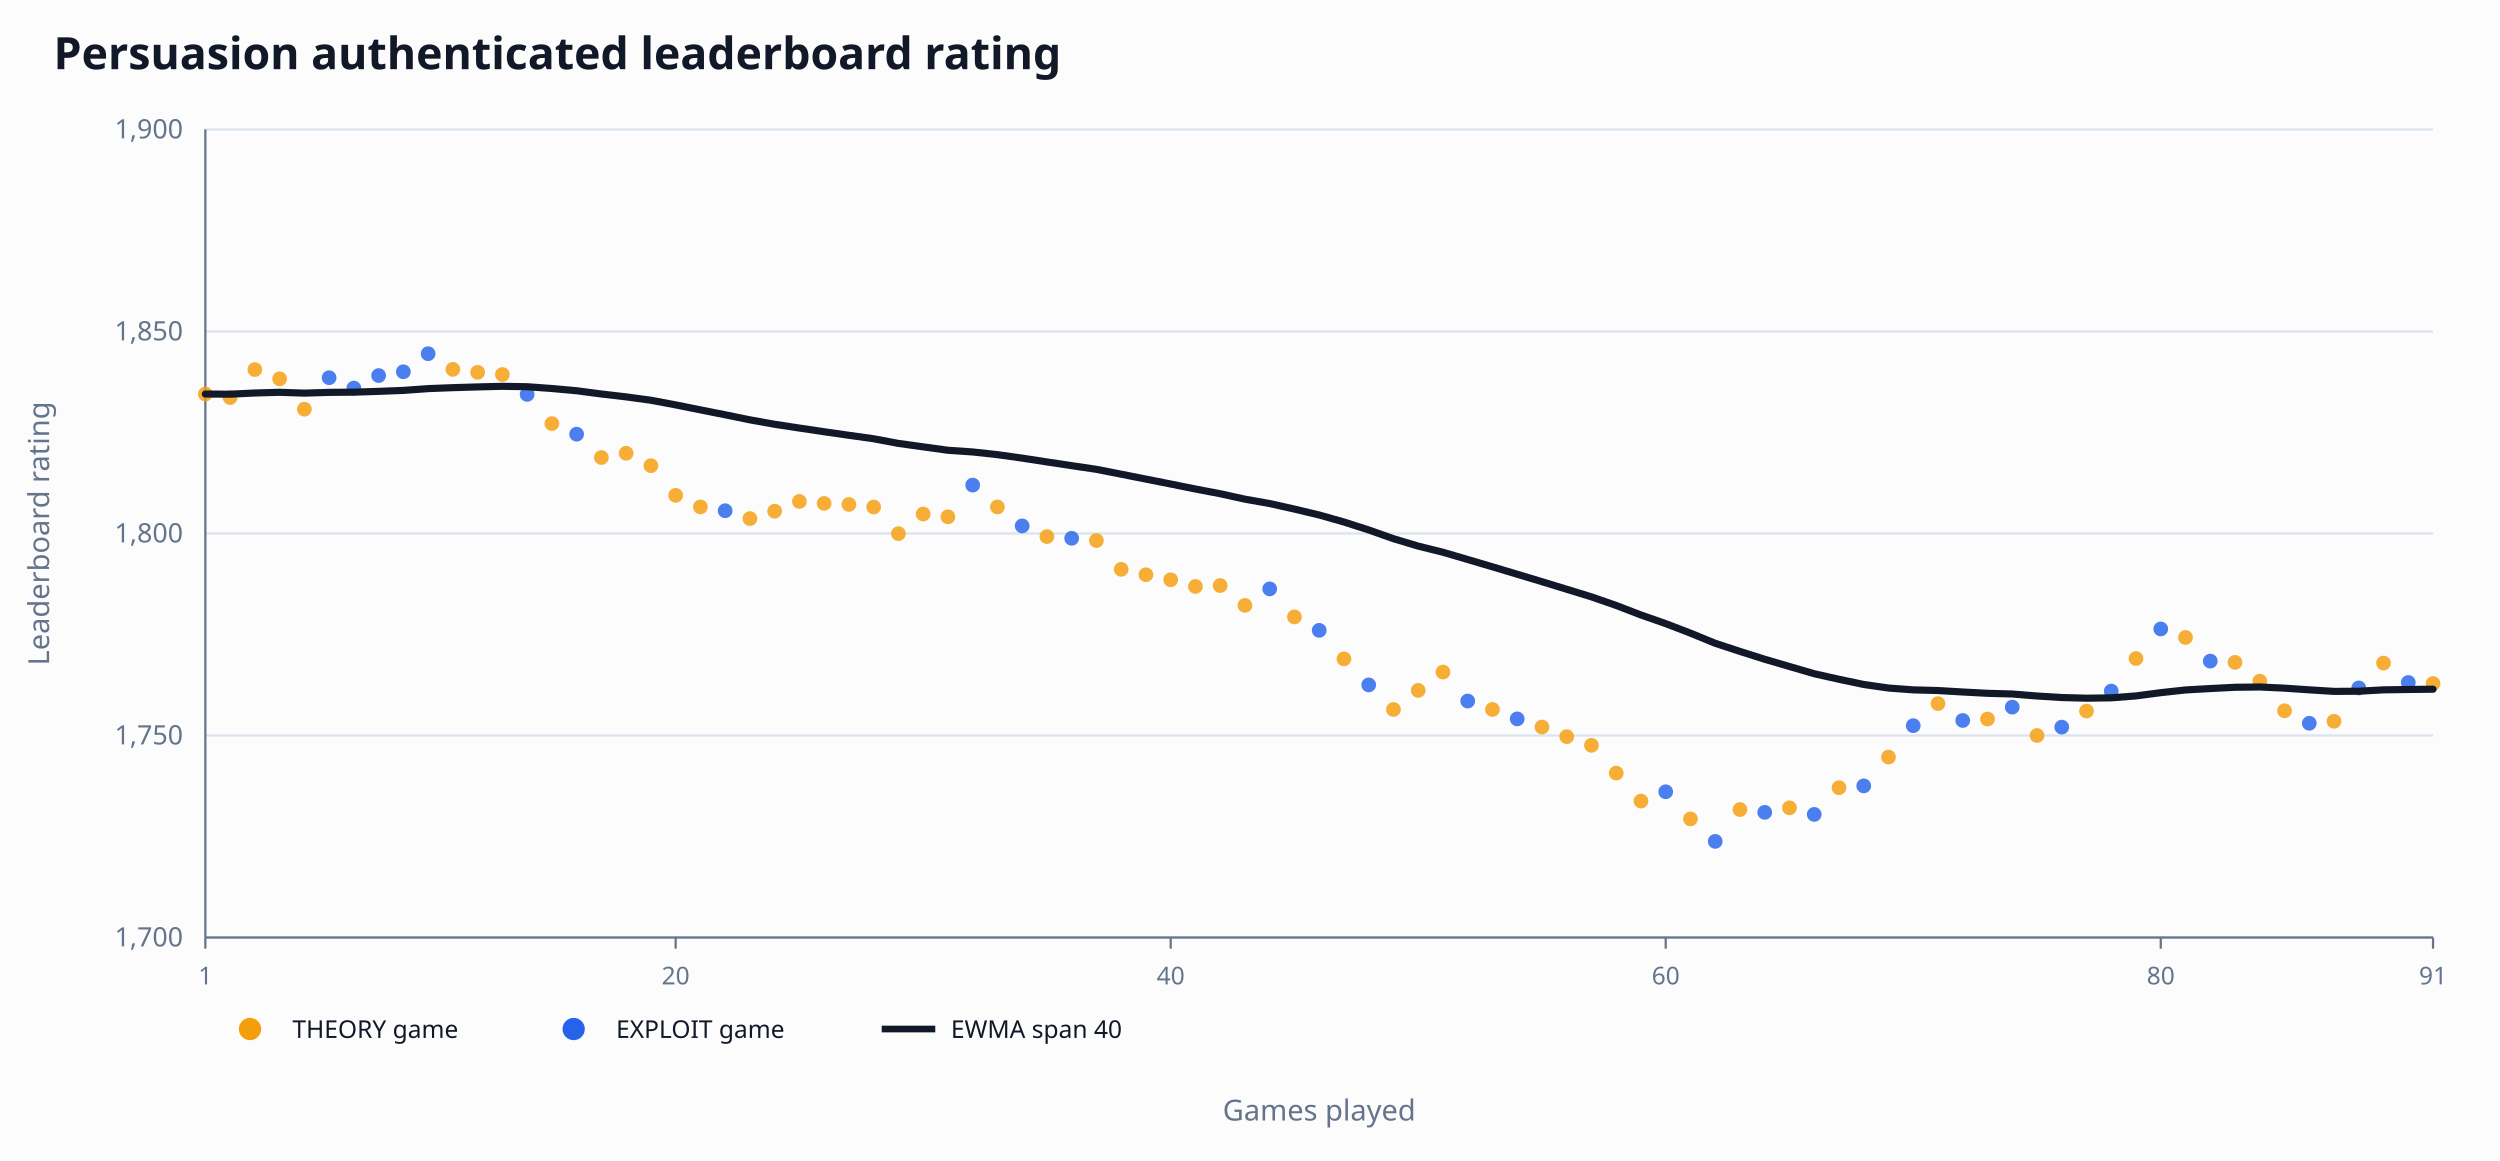
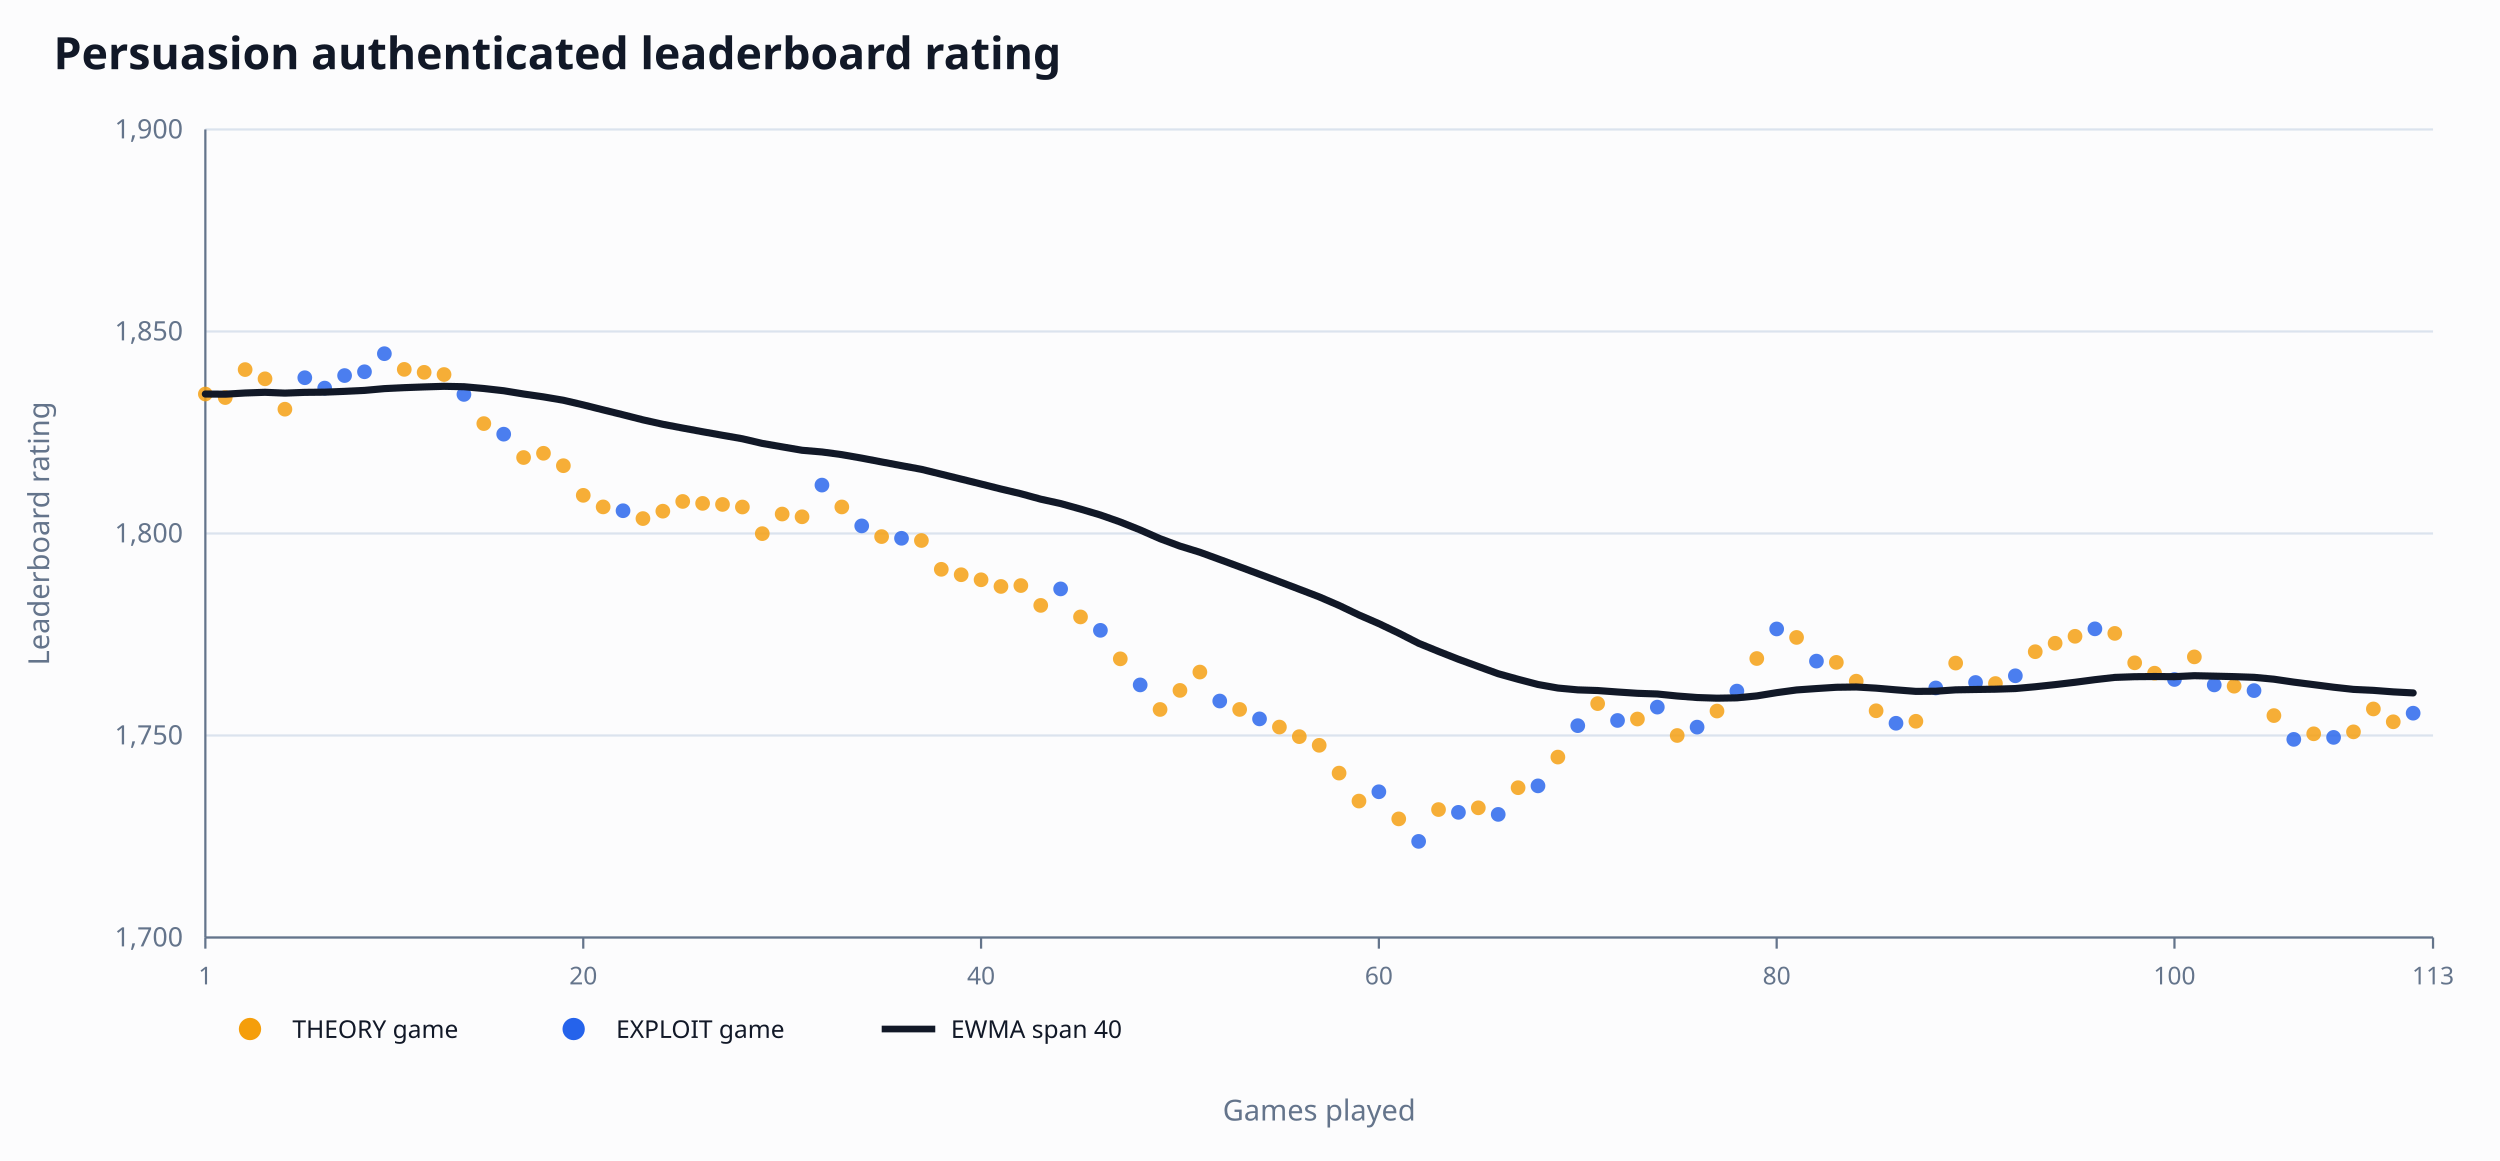
<svg xmlns="http://www.w3.org/2000/svg" width="1120" height="520" viewBox="0 0 1120 520">
  <rect width="100%" height="100%" fill="#fcfcfd" />
  <text x="24" y="31" font-family="system-ui,sans-serif" font-size="20" font-weight="700" fill="#111827">Persuasion authenticated leaderboard rating</text>
  <line x1="92" y1="420.00" x2="1090" y2="420.00" stroke="#dbe3ee" stroke-width="1" />
  <text x="82" y="424.00" text-anchor="end" font-family="system-ui,sans-serif" font-size="12" fill="#64748b">1,700</text>
  <line x1="92" y1="329.50" x2="1090" y2="329.50" stroke="#dbe3ee" stroke-width="1" />
  <text x="82" y="333.50" text-anchor="end" font-family="system-ui,sans-serif" font-size="12" fill="#64748b">1,750</text>
  <line x1="92" y1="239.00" x2="1090" y2="239.00" stroke="#dbe3ee" stroke-width="1" />
  <text x="82" y="243.00" text-anchor="end" font-family="system-ui,sans-serif" font-size="12" fill="#64748b">1,800</text>
  <line x1="92" y1="148.50" x2="1090" y2="148.50" stroke="#dbe3ee" stroke-width="1" />
  <text x="82" y="152.50" text-anchor="end" font-family="system-ui,sans-serif" font-size="12" fill="#64748b">1,850</text>
  <line x1="92" y1="58.00" x2="1090" y2="58.00" stroke="#dbe3ee" stroke-width="1" />
  <text x="82" y="62.00" text-anchor="end" font-family="system-ui,sans-serif" font-size="12" fill="#64748b">1,900</text>
  <line x1="92.00" y1="420" x2="92.00" y2="425" stroke="#64748b" />
  <text x="92.00" y="441" text-anchor="middle" font-family="system-ui,sans-serif" font-size="11" fill="#64748b">1</text>
-   <line x1="302.69" y1="420" x2="302.69" y2="425" stroke="#64748b" />
-   <text x="302.69" y="441" text-anchor="middle" font-family="system-ui,sans-serif" font-size="11" fill="#64748b">20</text>
-   <line x1="524.47" y1="420" x2="524.47" y2="425" stroke="#64748b" />
-   <text x="524.47" y="441" text-anchor="middle" font-family="system-ui,sans-serif" font-size="11" fill="#64748b">40</text>
-   <line x1="746.24" y1="420" x2="746.24" y2="425" stroke="#64748b" />
-   <text x="746.24" y="441" text-anchor="middle" font-family="system-ui,sans-serif" font-size="11" fill="#64748b">60</text>
-   <line x1="968.02" y1="420" x2="968.02" y2="425" stroke="#64748b" />
-   <text x="968.02" y="441" text-anchor="middle" font-family="system-ui,sans-serif" font-size="11" fill="#64748b">80</text>
+   <line x1="261.30" y1="420" x2="261.30" y2="425" stroke="#64748b" />
+   <text x="261.30" y="441" text-anchor="middle" font-family="system-ui,sans-serif" font-size="11" fill="#64748b">20</text>
+   <line x1="439.52" y1="420" x2="439.52" y2="425" stroke="#64748b" />
+   <text x="439.52" y="441" text-anchor="middle" font-family="system-ui,sans-serif" font-size="11" fill="#64748b">40</text>
+   <line x1="617.73" y1="420" x2="617.73" y2="425" stroke="#64748b" />
+   <text x="617.73" y="441" text-anchor="middle" font-family="system-ui,sans-serif" font-size="11" fill="#64748b">60</text>
+   <line x1="795.95" y1="420" x2="795.95" y2="425" stroke="#64748b" />
+   <text x="795.95" y="441" text-anchor="middle" font-family="system-ui,sans-serif" font-size="11" fill="#64748b">80</text>
+   <line x1="974.16" y1="420" x2="974.16" y2="425" stroke="#64748b" />
+   <text x="974.16" y="441" text-anchor="middle" font-family="system-ui,sans-serif" font-size="11" fill="#64748b">100</text>
  <line x1="1090.00" y1="420" x2="1090.00" y2="425" stroke="#64748b" />
-   <text x="1090.00" y="441" text-anchor="middle" font-family="system-ui,sans-serif" font-size="11" fill="#64748b">91</text>
+   <text x="1090.00" y="441" text-anchor="middle" font-family="system-ui,sans-serif" font-size="11" fill="#64748b">113</text>
  <line x1="92" y1="58" x2="92" y2="420" stroke="#64748b" />
  <line x1="92" y1="420" x2="1090" y2="420" stroke="#64748b" />
  <text x="591.00" y="502" text-anchor="middle" font-family="system-ui,sans-serif" font-size="13" fill="#64748b">Games played</text>
  <text x="22" y="239.00" text-anchor="middle" transform="rotate(-90 22 239.00)" font-family="system-ui,sans-serif" font-size="13" fill="#64748b">Leaderboard rating</text>
  <circle cx="92.00" cy="176.52" r="3.3" fill="#f59e0b" opacity="0.82" />
-   <circle cx="103.09" cy="178.11" r="3.3" fill="#f59e0b" opacity="0.82" />
-   <circle cx="114.18" cy="165.57" r="3.3" fill="#f59e0b" opacity="0.82" />
-   <circle cx="125.27" cy="169.71" r="3.3" fill="#f59e0b" opacity="0.82" />
-   <circle cx="136.36" cy="183.32" r="3.3" fill="#f59e0b" opacity="0.82" />
-   <circle cx="147.44" cy="169.22" r="3.3" fill="#2563eb" opacity="0.82" />
-   <circle cx="158.53" cy="173.86" r="3.3" fill="#2563eb" opacity="0.82" />
-   <circle cx="169.62" cy="168.25" r="3.3" fill="#2563eb" opacity="0.82" />
-   <circle cx="180.71" cy="166.55" r="3.3" fill="#2563eb" opacity="0.82" />
-   <circle cx="191.80" cy="158.45" r="3.3" fill="#2563eb" opacity="0.82" />
-   <circle cx="202.89" cy="165.48" r="3.3" fill="#f59e0b" opacity="0.82" />
-   <circle cx="213.98" cy="166.80" r="3.3" fill="#f59e0b" opacity="0.82" />
-   <circle cx="225.07" cy="167.78" r="3.3" fill="#f59e0b" opacity="0.82" />
-   <circle cx="236.16" cy="176.70" r="3.3" fill="#2563eb" opacity="0.82" />
-   <circle cx="247.24" cy="189.77" r="3.3" fill="#f59e0b" opacity="0.82" />
-   <circle cx="258.33" cy="194.51" r="3.3" fill="#2563eb" opacity="0.82" />
-   <circle cx="269.42" cy="204.97" r="3.3" fill="#f59e0b" opacity="0.82" />
-   <circle cx="280.51" cy="203.07" r="3.3" fill="#f59e0b" opacity="0.82" />
-   <circle cx="291.60" cy="208.63" r="3.3" fill="#f59e0b" opacity="0.82" />
-   <circle cx="302.69" cy="221.91" r="3.3" fill="#f59e0b" opacity="0.82" />
-   <circle cx="313.78" cy="227.09" r="3.3" fill="#f59e0b" opacity="0.82" />
-   <circle cx="324.87" cy="228.81" r="3.3" fill="#2563eb" opacity="0.82" />
-   <circle cx="335.96" cy="232.32" r="3.3" fill="#f59e0b" opacity="0.82" />
-   <circle cx="347.04" cy="229.01" r="3.3" fill="#f59e0b" opacity="0.82" />
-   <circle cx="358.13" cy="224.65" r="3.3" fill="#f59e0b" opacity="0.82" />
-   <circle cx="369.22" cy="225.52" r="3.3" fill="#f59e0b" opacity="0.82" />
-   <circle cx="380.31" cy="225.99" r="3.3" fill="#f59e0b" opacity="0.82" />
-   <circle cx="391.40" cy="227.14" r="3.3" fill="#f59e0b" opacity="0.82" />
-   <circle cx="402.49" cy="239.07" r="3.3" fill="#f59e0b" opacity="0.82" />
-   <circle cx="413.58" cy="230.29" r="3.3" fill="#f59e0b" opacity="0.82" />
-   <circle cx="424.67" cy="231.52" r="3.3" fill="#f59e0b" opacity="0.82" />
-   <circle cx="435.76" cy="217.32" r="3.3" fill="#2563eb" opacity="0.82" />
-   <circle cx="446.84" cy="227.11" r="3.3" fill="#f59e0b" opacity="0.82" />
-   <circle cx="457.93" cy="235.60" r="3.3" fill="#2563eb" opacity="0.82" />
-   <circle cx="469.02" cy="240.39" r="3.3" fill="#f59e0b" opacity="0.82" />
-   <circle cx="480.11" cy="241.15" r="3.3" fill="#2563eb" opacity="0.82" />
-   <circle cx="491.20" cy="242.15" r="3.3" fill="#f59e0b" opacity="0.82" />
-   <circle cx="502.29" cy="255.05" r="3.3" fill="#f59e0b" opacity="0.82" />
-   <circle cx="513.38" cy="257.48" r="3.3" fill="#f59e0b" opacity="0.82" />
-   <circle cx="524.47" cy="259.74" r="3.3" fill="#f59e0b" opacity="0.82" />
-   <circle cx="535.56" cy="262.73" r="3.3" fill="#f59e0b" opacity="0.82" />
-   <circle cx="546.64" cy="262.33" r="3.3" fill="#f59e0b" opacity="0.82" />
-   <circle cx="557.73" cy="271.22" r="3.3" fill="#f59e0b" opacity="0.82" />
-   <circle cx="568.82" cy="263.83" r="3.3" fill="#2563eb" opacity="0.82" />
-   <circle cx="579.91" cy="276.38" r="3.3" fill="#f59e0b" opacity="0.82" />
-   <circle cx="591.00" cy="282.39" r="3.3" fill="#2563eb" opacity="0.82" />
-   <circle cx="602.09" cy="295.16" r="3.3" fill="#f59e0b" opacity="0.82" />
-   <circle cx="613.18" cy="306.84" r="3.3" fill="#2563eb" opacity="0.82" />
-   <circle cx="624.27" cy="317.84" r="3.3" fill="#f59e0b" opacity="0.82" />
-   <circle cx="635.36" cy="309.30" r="3.3" fill="#f59e0b" opacity="0.82" />
-   <circle cx="646.44" cy="301.08" r="3.3" fill="#f59e0b" opacity="0.82" />
-   <circle cx="657.53" cy="314.06" r="3.3" fill="#2563eb" opacity="0.82" />
-   <circle cx="668.62" cy="317.83" r="3.3" fill="#f59e0b" opacity="0.82" />
-   <circle cx="679.71" cy="322.06" r="3.3" fill="#2563eb" opacity="0.82" />
-   <circle cx="690.80" cy="325.72" r="3.3" fill="#f59e0b" opacity="0.82" />
-   <circle cx="701.89" cy="330.02" r="3.3" fill="#f59e0b" opacity="0.82" />
-   <circle cx="712.98" cy="333.90" r="3.3" fill="#f59e0b" opacity="0.82" />
-   <circle cx="724.07" cy="346.35" r="3.3" fill="#f59e0b" opacity="0.82" />
-   <circle cx="735.16" cy="358.88" r="3.3" fill="#f59e0b" opacity="0.82" />
-   <circle cx="746.24" cy="354.71" r="3.3" fill="#2563eb" opacity="0.82" />
-   <circle cx="757.33" cy="366.86" r="3.3" fill="#f59e0b" opacity="0.82" />
-   <circle cx="768.42" cy="376.94" r="3.3" fill="#2563eb" opacity="0.82" />
-   <circle cx="779.51" cy="362.68" r="3.3" fill="#f59e0b" opacity="0.82" />
-   <circle cx="790.60" cy="363.93" r="3.3" fill="#2563eb" opacity="0.82" />
-   <circle cx="801.69" cy="361.90" r="3.3" fill="#f59e0b" opacity="0.82" />
-   <circle cx="812.78" cy="364.85" r="3.3" fill="#2563eb" opacity="0.82" />
-   <circle cx="823.87" cy="352.89" r="3.3" fill="#f59e0b" opacity="0.82" />
-   <circle cx="834.96" cy="352.07" r="3.3" fill="#2563eb" opacity="0.82" />
-   <circle cx="846.04" cy="339.17" r="3.3" fill="#f59e0b" opacity="0.82" />
-   <circle cx="857.13" cy="325.10" r="3.3" fill="#2563eb" opacity="0.82" />
-   <circle cx="868.22" cy="315.22" r="3.3" fill="#f59e0b" opacity="0.82" />
-   <circle cx="879.31" cy="322.77" r="3.3" fill="#2563eb" opacity="0.82" />
-   <circle cx="890.40" cy="322.12" r="3.3" fill="#f59e0b" opacity="0.82" />
-   <circle cx="901.49" cy="316.79" r="3.3" fill="#2563eb" opacity="0.82" />
-   <circle cx="912.58" cy="329.50" r="3.3" fill="#f59e0b" opacity="0.82" />
-   <circle cx="923.67" cy="325.75" r="3.3" fill="#2563eb" opacity="0.82" />
-   <circle cx="934.76" cy="318.55" r="3.3" fill="#f59e0b" opacity="0.82" />
-   <circle cx="945.84" cy="309.61" r="3.3" fill="#2563eb" opacity="0.82" />
-   <circle cx="956.93" cy="295.02" r="3.3" fill="#f59e0b" opacity="0.82" />
-   <circle cx="968.02" cy="281.77" r="3.3" fill="#2563eb" opacity="0.82" />
-   <circle cx="979.11" cy="285.57" r="3.3" fill="#f59e0b" opacity="0.82" />
-   <circle cx="990.20" cy="296.18" r="3.3" fill="#2563eb" opacity="0.82" />
-   <circle cx="1001.29" cy="296.74" r="3.3" fill="#f59e0b" opacity="0.82" />
-   <circle cx="1012.38" cy="305.17" r="3.3" fill="#f59e0b" opacity="0.82" />
-   <circle cx="1023.47" cy="318.42" r="3.3" fill="#f59e0b" opacity="0.82" />
-   <circle cx="1034.56" cy="324.02" r="3.3" fill="#2563eb" opacity="0.82" />
-   <circle cx="1045.64" cy="323.13" r="3.3" fill="#f59e0b" opacity="0.82" />
-   <circle cx="1056.73" cy="308.20" r="3.3" fill="#2563eb" opacity="0.82" />
-   <circle cx="1067.82" cy="297.06" r="3.3" fill="#f59e0b" opacity="0.82" />
-   <circle cx="1078.91" cy="305.75" r="3.3" fill="#2563eb" opacity="0.82" />
-   <circle cx="1090.00" cy="306.22" r="3.3" fill="#f59e0b" opacity="0.82" />
-   <polyline points="92.00,176.52 103.09,176.60 114.18,176.06 125.27,175.75 136.36,176.12 147.44,175.78 158.53,175.69 169.62,175.33 180.71,174.90 191.80,174.10 202.89,173.67 213.98,173.34 225.07,173.07 236.16,173.25 247.24,174.05 258.33,175.05 269.42,176.51 280.51,177.80 291.60,179.31 302.69,181.39 313.78,183.62 324.87,185.82 335.96,188.09 347.04,190.08 358.13,191.77 369.22,193.42 380.31,195.01 391.40,196.57 402.49,198.65 413.58,200.19 424.67,201.72 435.76,202.48 446.84,203.68 457.93,205.24 469.02,206.95 480.11,208.62 491.20,210.26 502.29,212.44 513.38,214.64 524.47,216.84 535.56,219.08 546.64,221.19 557.73,223.63 568.82,225.59 579.91,228.07 591.00,230.72 602.09,233.86 613.18,237.42 624.27,241.34 635.36,244.66 646.44,247.41 657.53,250.66 668.62,253.94 679.71,257.26 690.80,260.60 701.89,263.99 712.98,267.40 724.07,271.25 735.16,275.52 746.24,279.39 757.33,283.65 768.42,288.20 779.51,291.84 790.60,295.35 801.69,298.60 812.78,301.83 823.87,304.32 834.96,306.65 846.04,308.24 857.13,309.06 868.22,309.36 879.31,310.01 890.40,310.60 901.49,310.91 912.58,311.81 923.67,312.49 934.76,312.79 945.84,312.63 956.93,311.77 968.02,310.31 979.11,309.10 990.20,308.47 1001.29,307.90 1012.38,307.77 1023.47,308.29 1034.56,309.05 1045.64,309.74 1056.73,309.67 1067.82,309.05 1078.91,308.89 1090.00,308.76" fill="none" stroke="#111827" stroke-width="3.2" stroke-linejoin="round" stroke-linecap="round" />
+   <circle cx="100.91" cy="178.11" r="3.3" fill="#f59e0b" opacity="0.82" />
+   <circle cx="109.82" cy="165.57" r="3.3" fill="#f59e0b" opacity="0.82" />
+   <circle cx="118.73" cy="169.71" r="3.3" fill="#f59e0b" opacity="0.82" />
+   <circle cx="127.64" cy="183.32" r="3.3" fill="#f59e0b" opacity="0.82" />
+   <circle cx="136.55" cy="169.22" r="3.3" fill="#2563eb" opacity="0.82" />
+   <circle cx="145.46" cy="173.86" r="3.3" fill="#2563eb" opacity="0.82" />
+   <circle cx="154.38" cy="168.25" r="3.3" fill="#2563eb" opacity="0.82" />
+   <circle cx="163.29" cy="166.55" r="3.3" fill="#2563eb" opacity="0.82" />
+   <circle cx="172.20" cy="158.45" r="3.3" fill="#2563eb" opacity="0.82" />
+   <circle cx="181.11" cy="165.48" r="3.3" fill="#f59e0b" opacity="0.82" />
+   <circle cx="190.02" cy="166.80" r="3.3" fill="#f59e0b" opacity="0.82" />
+   <circle cx="198.93" cy="167.78" r="3.3" fill="#f59e0b" opacity="0.82" />
+   <circle cx="207.84" cy="176.70" r="3.3" fill="#2563eb" opacity="0.82" />
+   <circle cx="216.75" cy="189.77" r="3.3" fill="#f59e0b" opacity="0.82" />
+   <circle cx="225.66" cy="194.51" r="3.3" fill="#2563eb" opacity="0.82" />
+   <circle cx="234.57" cy="204.97" r="3.3" fill="#f59e0b" opacity="0.82" />
+   <circle cx="243.48" cy="203.07" r="3.3" fill="#f59e0b" opacity="0.82" />
+   <circle cx="252.39" cy="208.63" r="3.3" fill="#f59e0b" opacity="0.82" />
+   <circle cx="261.30" cy="221.91" r="3.3" fill="#f59e0b" opacity="0.82" />
+   <circle cx="270.21" cy="227.09" r="3.3" fill="#f59e0b" opacity="0.82" />
+   <circle cx="279.12" cy="228.81" r="3.3" fill="#2563eb" opacity="0.82" />
+   <circle cx="288.04" cy="232.32" r="3.3" fill="#f59e0b" opacity="0.82" />
+   <circle cx="296.95" cy="229.01" r="3.3" fill="#f59e0b" opacity="0.82" />
+   <circle cx="305.86" cy="224.65" r="3.3" fill="#f59e0b" opacity="0.82" />
+   <circle cx="314.77" cy="225.52" r="3.3" fill="#f59e0b" opacity="0.82" />
+   <circle cx="323.68" cy="225.99" r="3.3" fill="#f59e0b" opacity="0.82" />
+   <circle cx="332.59" cy="227.14" r="3.3" fill="#f59e0b" opacity="0.82" />
+   <circle cx="341.50" cy="239.07" r="3.3" fill="#f59e0b" opacity="0.82" />
+   <circle cx="350.41" cy="230.29" r="3.3" fill="#f59e0b" opacity="0.82" />
+   <circle cx="359.32" cy="231.52" r="3.3" fill="#f59e0b" opacity="0.82" />
+   <circle cx="368.23" cy="217.32" r="3.3" fill="#2563eb" opacity="0.82" />
+   <circle cx="377.14" cy="227.11" r="3.3" fill="#f59e0b" opacity="0.82" />
+   <circle cx="386.05" cy="235.60" r="3.3" fill="#2563eb" opacity="0.82" />
+   <circle cx="394.96" cy="240.39" r="3.3" fill="#f59e0b" opacity="0.82" />
+   <circle cx="403.88" cy="241.15" r="3.3" fill="#2563eb" opacity="0.82" />
+   <circle cx="412.79" cy="242.15" r="3.3" fill="#f59e0b" opacity="0.82" />
+   <circle cx="421.70" cy="255.05" r="3.3" fill="#f59e0b" opacity="0.82" />
+   <circle cx="430.61" cy="257.48" r="3.3" fill="#f59e0b" opacity="0.82" />
+   <circle cx="439.52" cy="259.74" r="3.3" fill="#f59e0b" opacity="0.82" />
+   <circle cx="448.43" cy="262.73" r="3.3" fill="#f59e0b" opacity="0.82" />
+   <circle cx="457.34" cy="262.33" r="3.3" fill="#f59e0b" opacity="0.82" />
+   <circle cx="466.25" cy="271.22" r="3.3" fill="#f59e0b" opacity="0.82" />
+   <circle cx="475.16" cy="263.83" r="3.3" fill="#2563eb" opacity="0.82" />
+   <circle cx="484.07" cy="276.38" r="3.3" fill="#f59e0b" opacity="0.82" />
+   <circle cx="492.98" cy="282.39" r="3.3" fill="#2563eb" opacity="0.82" />
+   <circle cx="501.89" cy="295.16" r="3.3" fill="#f59e0b" opacity="0.82" />
+   <circle cx="510.80" cy="306.84" r="3.3" fill="#2563eb" opacity="0.82" />
+   <circle cx="519.71" cy="317.84" r="3.3" fill="#f59e0b" opacity="0.82" />
+   <circle cx="528.62" cy="309.30" r="3.3" fill="#f59e0b" opacity="0.82" />
+   <circle cx="537.54" cy="301.08" r="3.3" fill="#f59e0b" opacity="0.82" />
+   <circle cx="546.45" cy="314.06" r="3.3" fill="#2563eb" opacity="0.82" />
+   <circle cx="555.36" cy="317.83" r="3.3" fill="#f59e0b" opacity="0.82" />
+   <circle cx="564.27" cy="322.06" r="3.3" fill="#2563eb" opacity="0.82" />
+   <circle cx="573.18" cy="325.72" r="3.3" fill="#f59e0b" opacity="0.82" />
+   <circle cx="582.09" cy="330.02" r="3.3" fill="#f59e0b" opacity="0.82" />
+   <circle cx="591.00" cy="333.90" r="3.3" fill="#f59e0b" opacity="0.82" />
+   <circle cx="599.91" cy="346.35" r="3.3" fill="#f59e0b" opacity="0.82" />
+   <circle cx="608.82" cy="358.88" r="3.3" fill="#f59e0b" opacity="0.82" />
+   <circle cx="617.73" cy="354.71" r="3.3" fill="#2563eb" opacity="0.82" />
+   <circle cx="626.64" cy="366.86" r="3.3" fill="#f59e0b" opacity="0.82" />
+   <circle cx="635.55" cy="376.94" r="3.3" fill="#2563eb" opacity="0.82" />
+   <circle cx="644.46" cy="362.68" r="3.3" fill="#f59e0b" opacity="0.82" />
+   <circle cx="653.38" cy="363.93" r="3.3" fill="#2563eb" opacity="0.82" />
+   <circle cx="662.29" cy="361.90" r="3.3" fill="#f59e0b" opacity="0.82" />
+   <circle cx="671.20" cy="364.85" r="3.3" fill="#2563eb" opacity="0.82" />
+   <circle cx="680.11" cy="352.89" r="3.3" fill="#f59e0b" opacity="0.82" />
+   <circle cx="689.02" cy="352.07" r="3.3" fill="#2563eb" opacity="0.82" />
+   <circle cx="697.93" cy="339.17" r="3.3" fill="#f59e0b" opacity="0.82" />
+   <circle cx="706.84" cy="325.10" r="3.3" fill="#2563eb" opacity="0.82" />
+   <circle cx="715.75" cy="315.22" r="3.3" fill="#f59e0b" opacity="0.82" />
+   <circle cx="724.66" cy="322.77" r="3.3" fill="#2563eb" opacity="0.82" />
+   <circle cx="733.57" cy="322.12" r="3.3" fill="#f59e0b" opacity="0.82" />
+   <circle cx="742.48" cy="316.79" r="3.3" fill="#2563eb" opacity="0.82" />
+   <circle cx="751.39" cy="329.50" r="3.3" fill="#f59e0b" opacity="0.82" />
+   <circle cx="760.30" cy="325.75" r="3.3" fill="#2563eb" opacity="0.82" />
+   <circle cx="769.21" cy="318.55" r="3.3" fill="#f59e0b" opacity="0.82" />
+   <circle cx="778.12" cy="309.61" r="3.3" fill="#2563eb" opacity="0.82" />
+   <circle cx="787.04" cy="295.02" r="3.3" fill="#f59e0b" opacity="0.82" />
+   <circle cx="795.95" cy="281.77" r="3.3" fill="#2563eb" opacity="0.82" />
+   <circle cx="804.86" cy="285.57" r="3.3" fill="#f59e0b" opacity="0.82" />
+   <circle cx="813.77" cy="296.18" r="3.3" fill="#2563eb" opacity="0.82" />
+   <circle cx="822.68" cy="296.74" r="3.3" fill="#f59e0b" opacity="0.82" />
+   <circle cx="831.59" cy="305.17" r="3.3" fill="#f59e0b" opacity="0.82" />
+   <circle cx="840.50" cy="318.42" r="3.3" fill="#f59e0b" opacity="0.82" />
+   <circle cx="849.41" cy="324.02" r="3.3" fill="#2563eb" opacity="0.82" />
+   <circle cx="858.32" cy="323.13" r="3.3" fill="#f59e0b" opacity="0.82" />
+   <circle cx="867.23" cy="308.20" r="3.3" fill="#2563eb" opacity="0.82" />
+   <circle cx="876.14" cy="297.06" r="3.3" fill="#f59e0b" opacity="0.82" />
+   <circle cx="885.05" cy="305.75" r="3.3" fill="#2563eb" opacity="0.82" />
+   <circle cx="893.96" cy="306.22" r="3.3" fill="#f59e0b" opacity="0.82" />
+   <circle cx="902.88" cy="302.75" r="3.3" fill="#2563eb" opacity="0.82" />
+   <circle cx="911.79" cy="291.96" r="3.3" fill="#f59e0b" opacity="0.82" />
+   <circle cx="920.70" cy="288.18" r="3.3" fill="#f59e0b" opacity="0.82" />
+   <circle cx="929.61" cy="285.06" r="3.3" fill="#f59e0b" opacity="0.82" />
+   <circle cx="938.52" cy="281.72" r="3.3" fill="#2563eb" opacity="0.82" />
+   <circle cx="947.43" cy="283.76" r="3.3" fill="#f59e0b" opacity="0.82" />
+   <circle cx="956.34" cy="296.94" r="3.3" fill="#f59e0b" opacity="0.82" />
+   <circle cx="965.25" cy="301.59" r="3.3" fill="#f59e0b" opacity="0.82" />
+   <circle cx="974.16" cy="304.41" r="3.3" fill="#2563eb" opacity="0.82" />
+   <circle cx="983.07" cy="294.28" r="3.3" fill="#f59e0b" opacity="0.82" />
+   <circle cx="991.98" cy="306.84" r="3.3" fill="#2563eb" opacity="0.82" />
+   <circle cx="1000.89" cy="307.42" r="3.3" fill="#f59e0b" opacity="0.82" />
+   <circle cx="1009.80" cy="309.39" r="3.3" fill="#2563eb" opacity="0.82" />
+   <circle cx="1018.71" cy="320.58" r="3.3" fill="#f59e0b" opacity="0.82" />
+   <circle cx="1027.62" cy="331.24" r="3.3" fill="#2563eb" opacity="0.82" />
+   <circle cx="1036.54" cy="328.74" r="3.3" fill="#f59e0b" opacity="0.82" />
+   <circle cx="1045.45" cy="330.35" r="3.3" fill="#2563eb" opacity="0.82" />
+   <circle cx="1054.36" cy="327.87" r="3.3" fill="#f59e0b" opacity="0.82" />
+   <circle cx="1063.27" cy="317.61" r="3.3" fill="#f59e0b" opacity="0.82" />
+   <circle cx="1072.18" cy="323.36" r="3.3" fill="#f59e0b" opacity="0.82" />
+   <circle cx="1081.09" cy="319.51" r="3.3" fill="#2563eb" opacity="0.82" />
+   <polyline points="92.00,176.52 100.91,176.60 109.82,176.06 118.73,175.75 127.64,176.12 136.55,175.78 145.46,175.69 154.38,175.33 163.29,174.90 172.20,174.10 181.11,173.67 190.02,173.34 198.93,173.07 207.84,173.25 216.75,174.05 225.66,175.05 234.57,176.51 243.48,177.80 252.39,179.31 261.30,181.39 270.21,183.62 279.12,185.82 288.04,188.09 296.95,190.08 305.86,191.77 314.77,193.42 323.68,195.01 332.59,196.57 341.50,198.65 350.41,200.19 359.32,201.72 368.23,202.48 377.14,203.68 386.05,205.24 394.96,206.95 403.88,208.62 412.79,210.26 421.70,212.44 430.61,214.64 439.52,216.84 448.43,219.08 457.34,221.19 466.25,223.63 475.16,225.59 484.07,228.07 492.98,230.72 501.89,233.86 510.80,237.42 519.71,241.34 528.62,244.66 537.54,247.41 546.45,250.66 555.36,253.94 564.27,257.26 573.18,260.60 582.09,263.99 591.00,267.40 599.91,271.25 608.82,275.52 617.73,279.39 626.64,283.65 635.55,288.20 644.46,291.84 653.38,295.35 662.29,298.60 671.20,301.83 680.11,304.32 689.02,306.65 697.93,308.24 706.84,309.06 715.75,309.36 724.66,310.01 733.57,310.60 742.48,310.91 751.39,311.81 760.30,312.49 769.21,312.79 778.12,312.63 787.04,311.77 795.95,310.31 804.86,309.10 813.77,308.47 822.68,307.90 831.59,307.77 840.50,308.29 849.41,309.05 858.32,309.74 867.23,309.67 876.14,309.05 885.05,308.89 893.96,308.76 902.88,308.47 911.79,307.66 920.70,306.71 929.61,305.66 938.52,304.49 947.43,303.48 956.34,303.16 965.25,303.08 974.16,303.15 983.07,302.71 991.98,302.91 1000.89,303.13 1009.80,303.44 1018.71,304.28 1027.62,305.59 1036.54,306.72 1045.45,307.87 1054.36,308.85 1063.27,309.28 1072.18,309.96 1081.09,310.43" fill="none" stroke="#111827" stroke-width="3.2" stroke-linejoin="round" stroke-linecap="round" />
  <circle cx="112" cy="461" r="5" fill="#f59e0b" />
  <text x="131" y="465" font-family="system-ui,sans-serif" font-size="11" fill="#111827">THEORY game</text>
  <circle cx="257" cy="461" r="5" fill="#2563eb" />
  <text x="276" y="465" font-family="system-ui,sans-serif" font-size="11" fill="#111827">EXPLOIT game</text>
  <line x1="395" y1="461" x2="419" y2="461" stroke="#111827" stroke-width="3" />
  <text x="426" y="465" font-family="system-ui,sans-serif" font-size="11" fill="#111827">EWMA span 40</text>
</svg>
